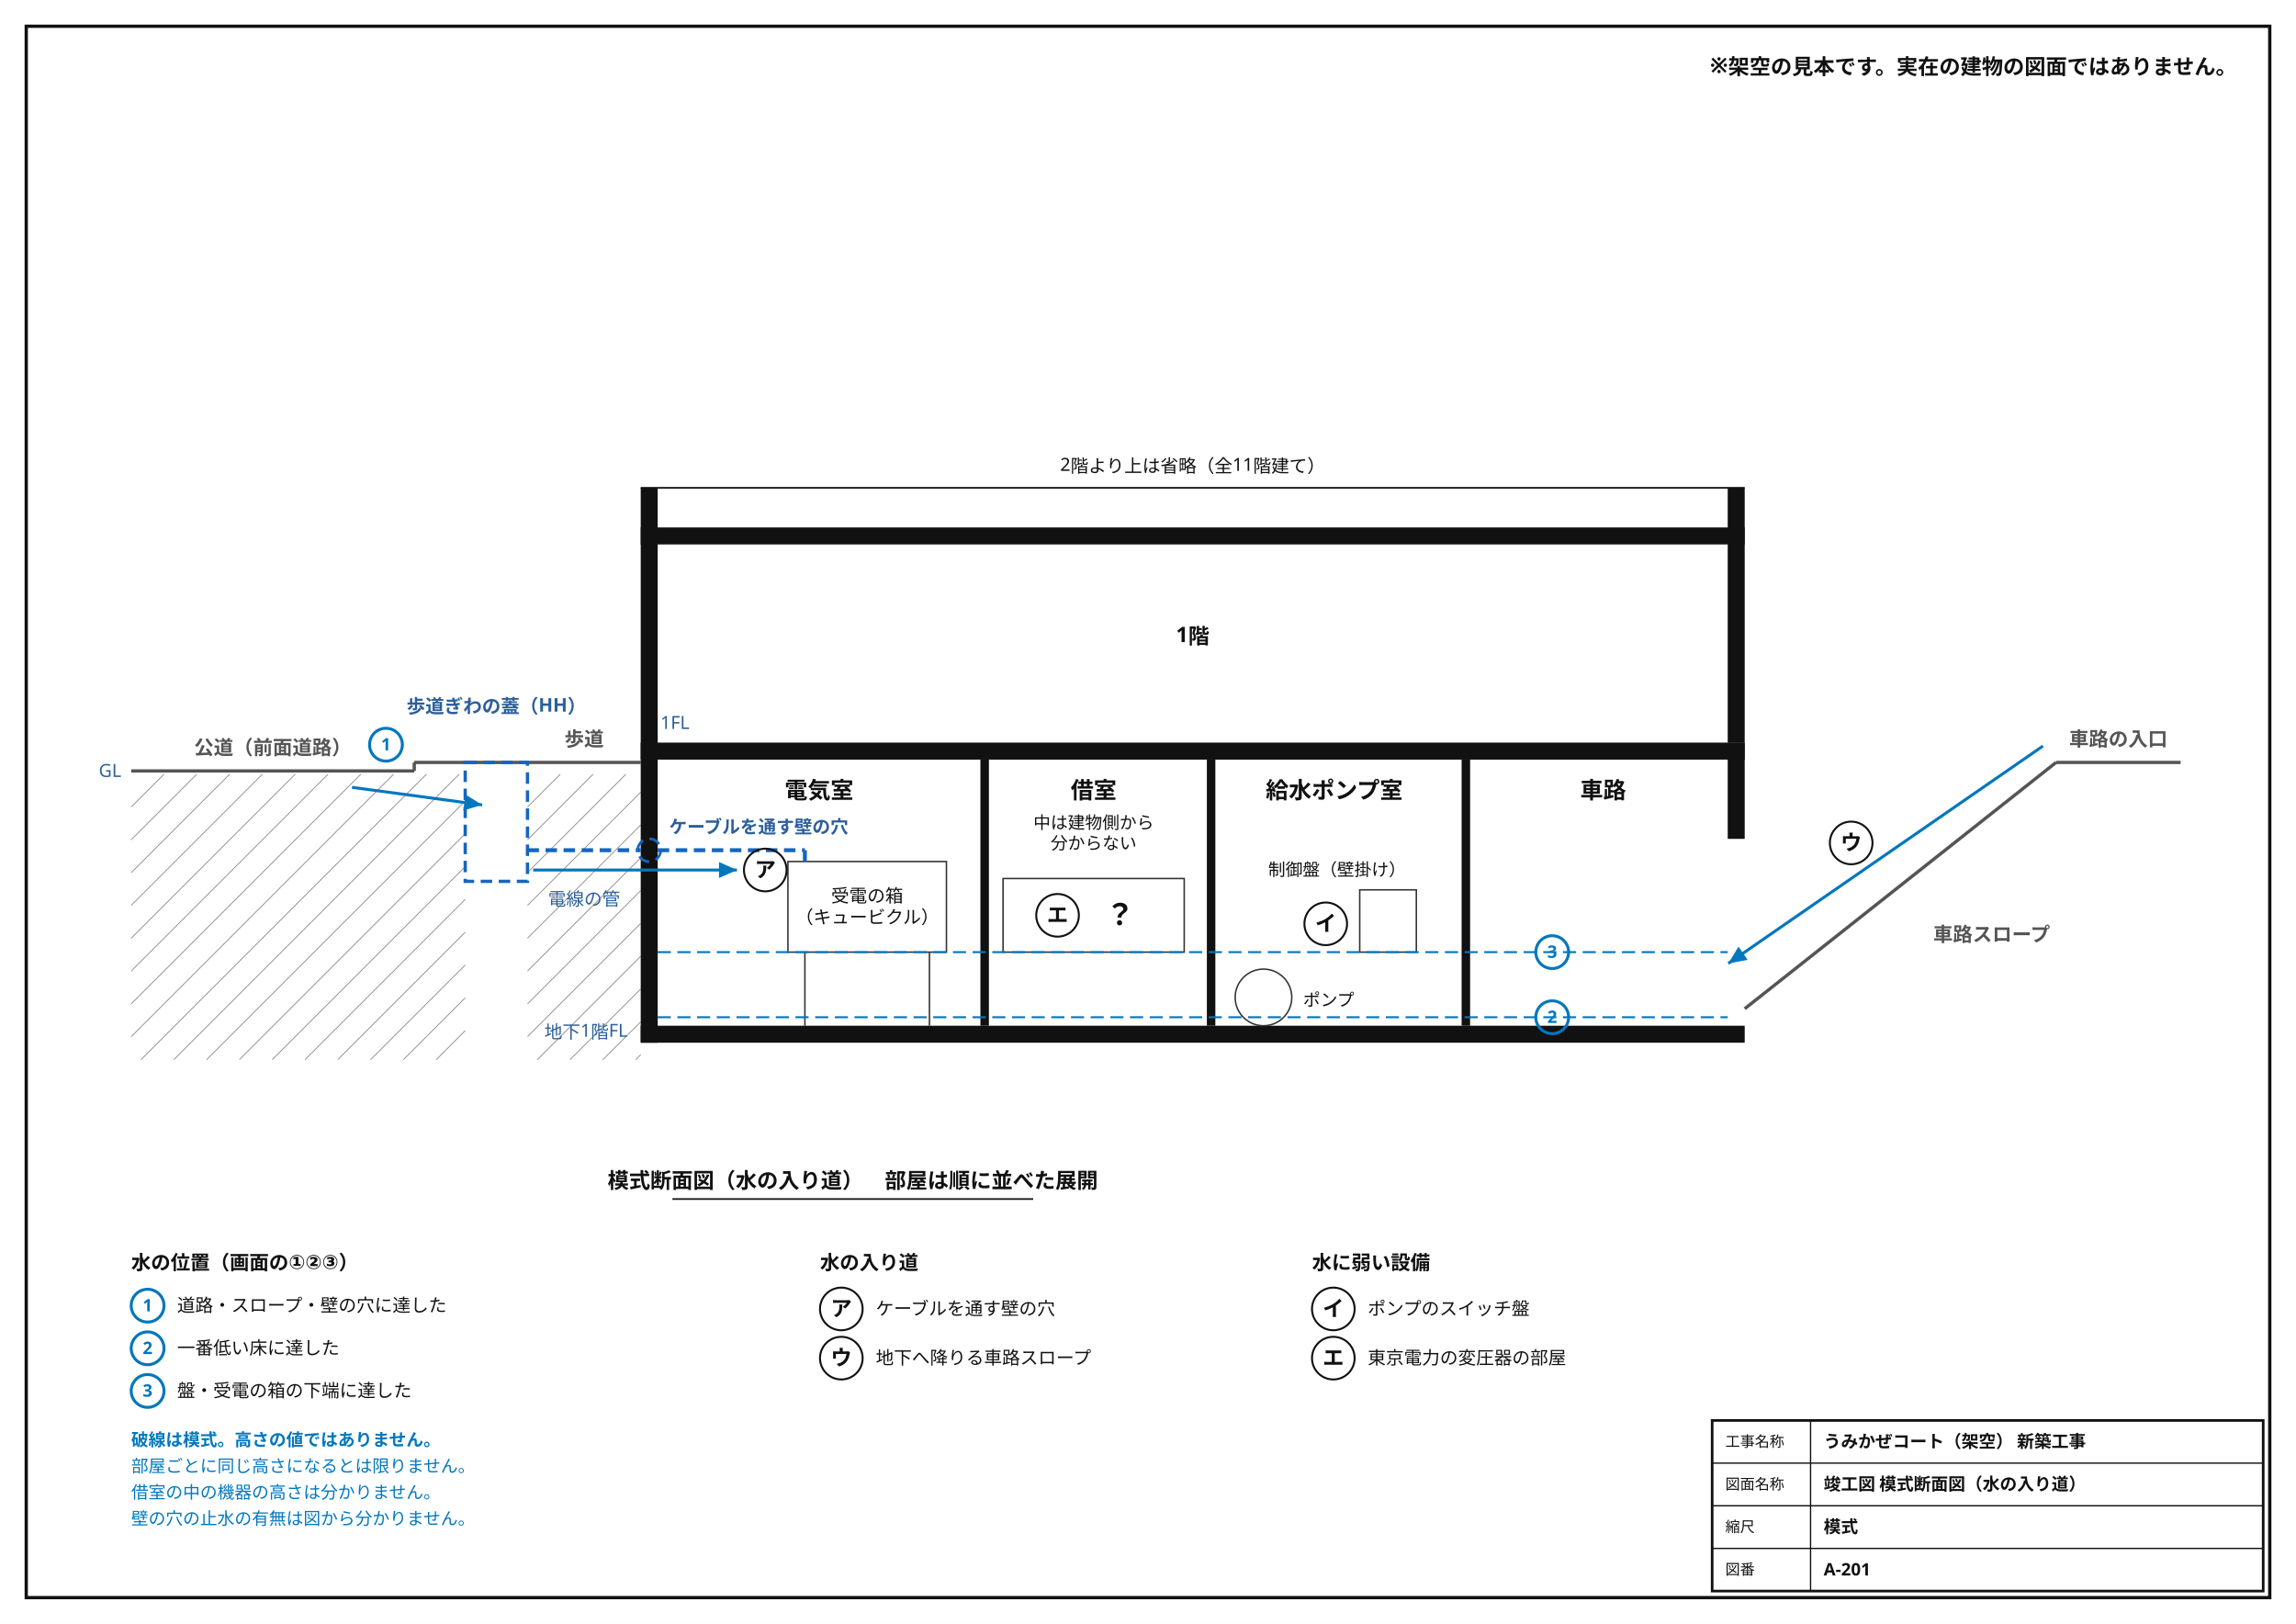
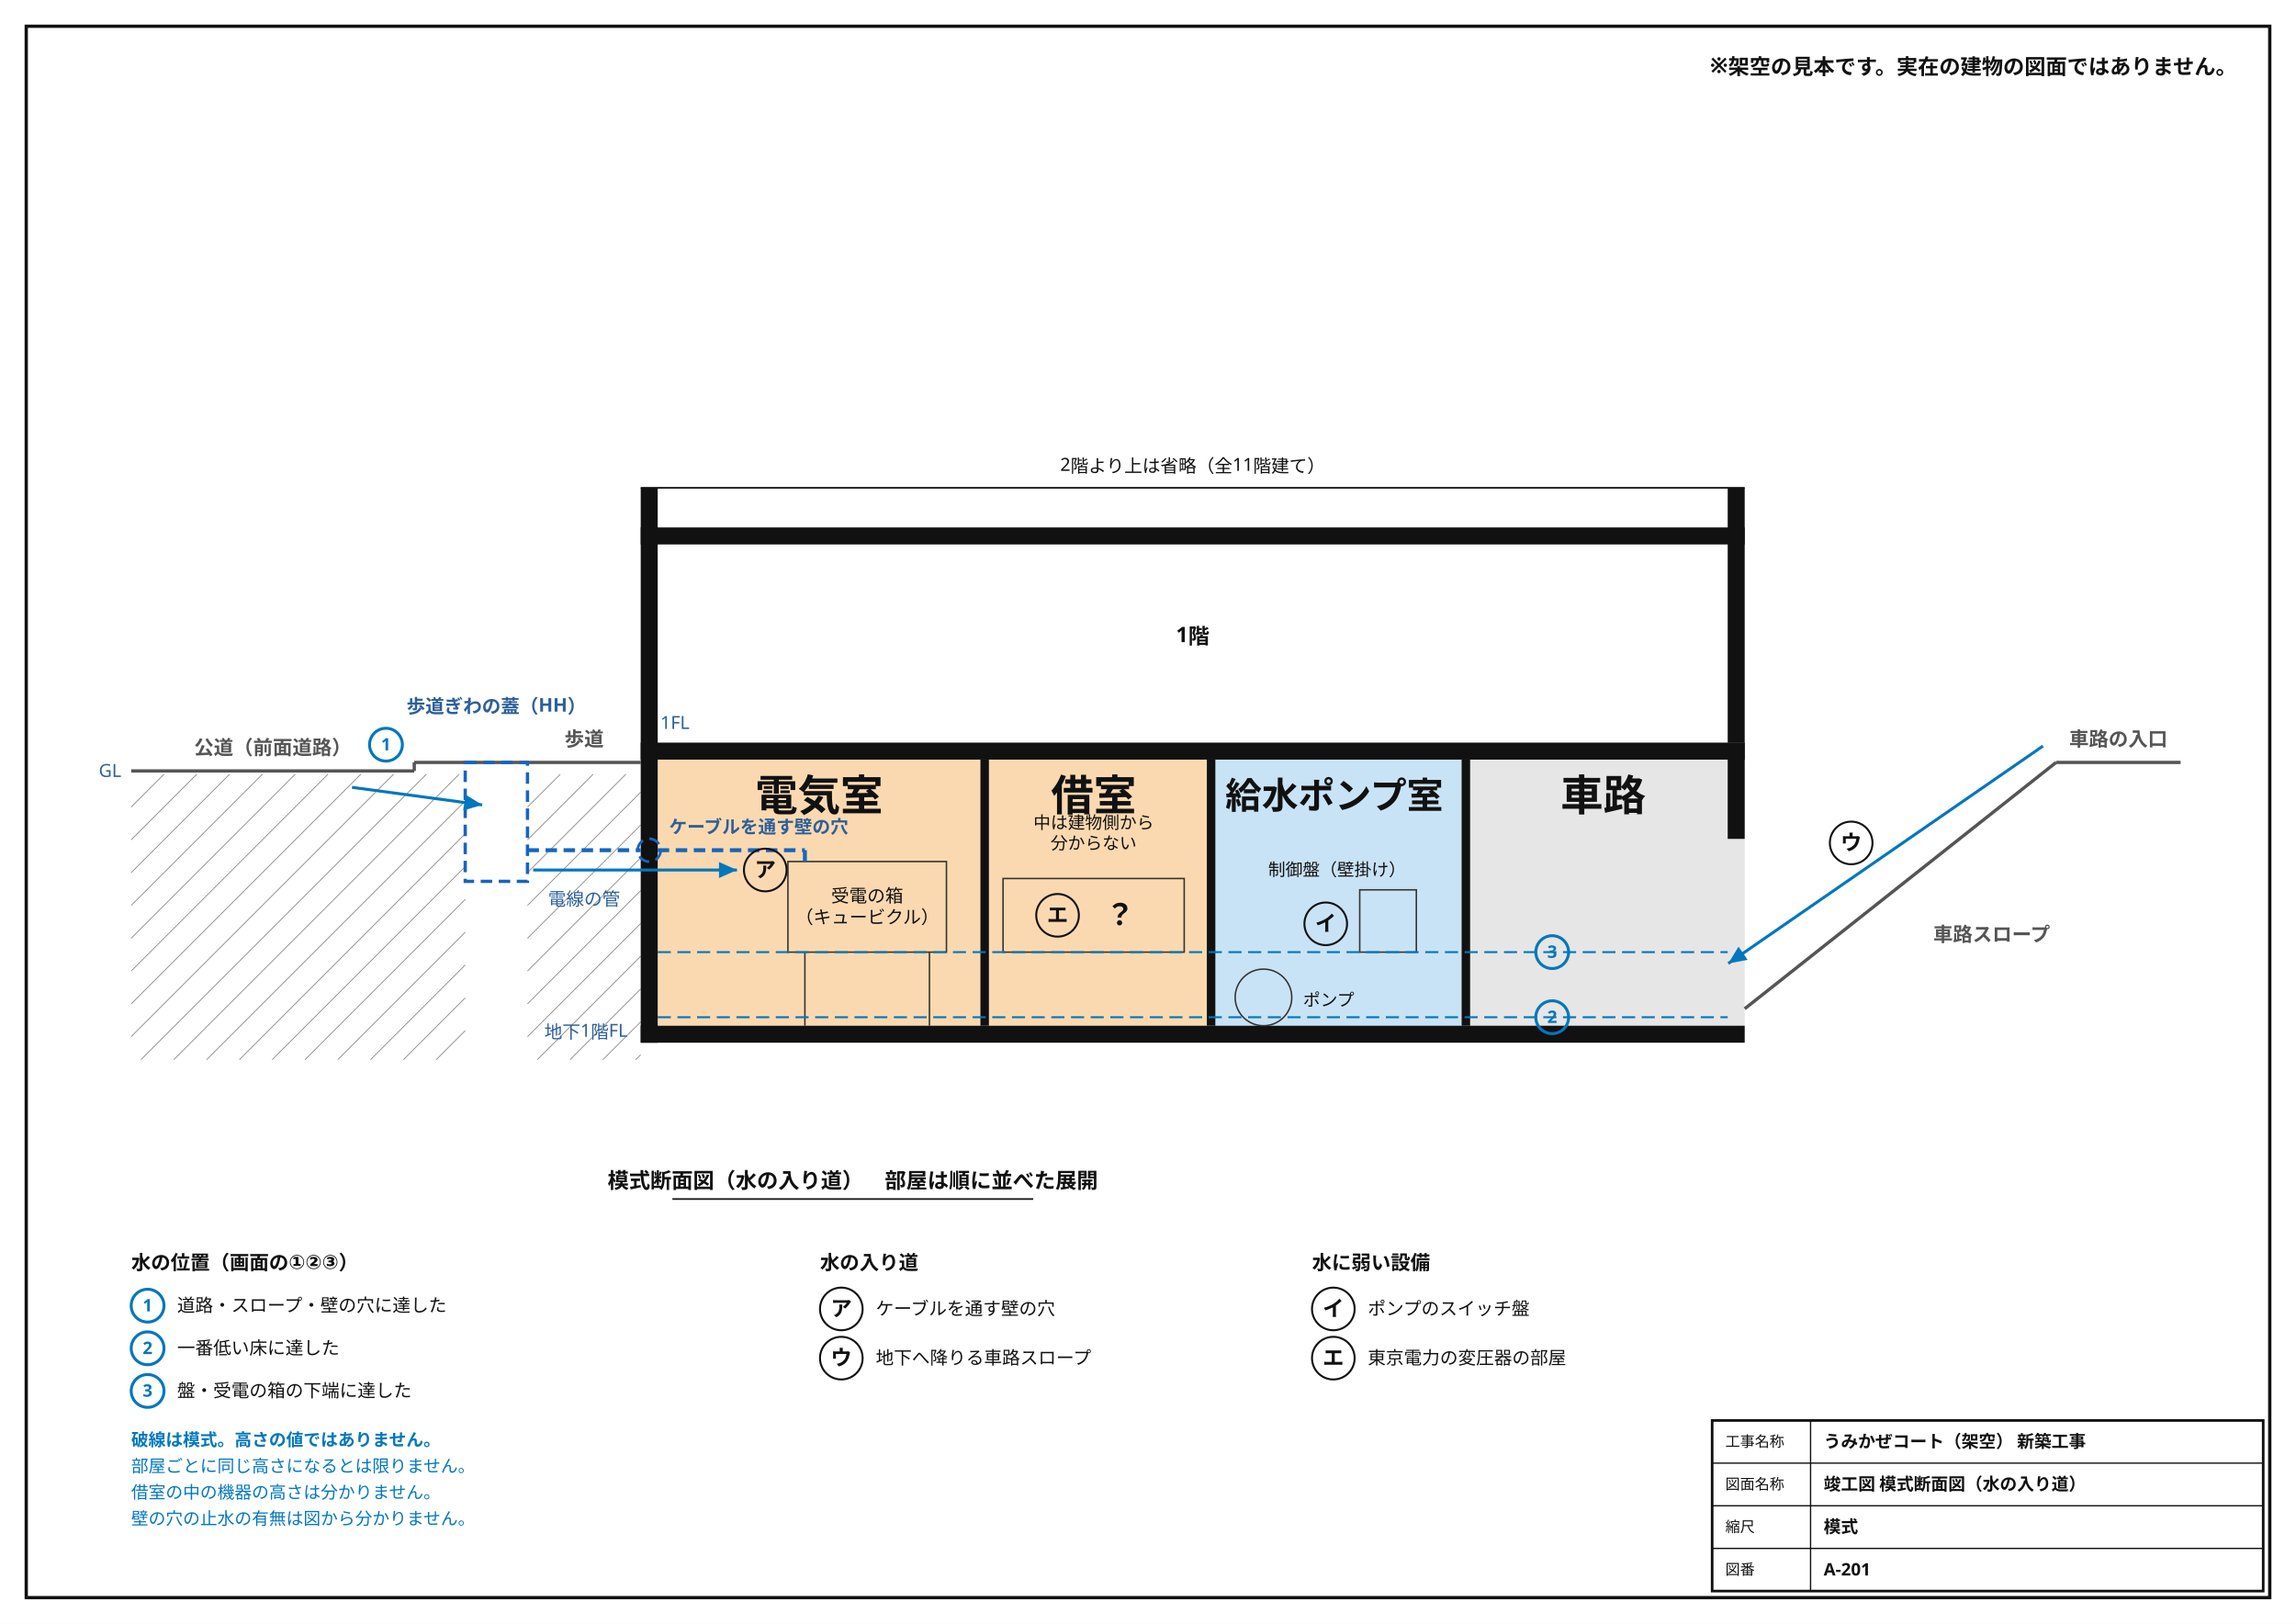
<svg xmlns="http://www.w3.org/2000/svg" viewBox="0 0 1400 990" width="1400" height="990">
  <rect width="1400" height="990" fill="#ffffff" />
  <polygon points="16.00,16.00 1384.00,16.00 1384.00,974.00 16.00,974.00" stroke="#111111" stroke-width="2" fill="none" />
  <text x="1364.00" y="44.33" font-size="13" text-anchor="end" fill="#111111" font-family="Hiragino Sans, Yu Gothic, Noto Sans JP, sans-serif" font-weight="600">※架空の見本です。実在の建物の図面ではありません。</text>
  <polygon points="1044.00,866.00 1380.00,866.00 1380.00,970.00 1044.00,970.00" stroke="#111111" stroke-width="1.6" fill="none" />
  <text x="1052.00" y="882.00" font-size="9" text-anchor="start" fill="#111111" font-family="Hiragino Sans, Yu Gothic, Noto Sans JP, sans-serif">工事名称</text>
  <text x="1112.00" y="882.50" font-size="10.5" text-anchor="start" fill="#111111" font-family="Hiragino Sans, Yu Gothic, Noto Sans JP, sans-serif" font-weight="600">うみかぜコート（架空） 新築工事</text>
  <line x1="1044.00" y1="892.00" x2="1380.00" y2="892.00" stroke="#111111" stroke-width="0.8" fill="none" />
  <text x="1052.00" y="908.00" font-size="9" text-anchor="start" fill="#111111" font-family="Hiragino Sans, Yu Gothic, Noto Sans JP, sans-serif">図面名称</text>
  <text x="1112.00" y="908.50" font-size="10.5" text-anchor="start" fill="#111111" font-family="Hiragino Sans, Yu Gothic, Noto Sans JP, sans-serif" font-weight="600">竣工図 模式断面図（水の入り道）</text>
  <line x1="1044.00" y1="918.00" x2="1380.00" y2="918.00" stroke="#111111" stroke-width="0.8" fill="none" />
  <text x="1052.00" y="934.00" font-size="9" text-anchor="start" fill="#111111" font-family="Hiragino Sans, Yu Gothic, Noto Sans JP, sans-serif">縮尺</text>
  <text x="1112.00" y="934.50" font-size="10.5" text-anchor="start" fill="#111111" font-family="Hiragino Sans, Yu Gothic, Noto Sans JP, sans-serif" font-weight="600">模式</text>
  <line x1="1044.00" y1="944.00" x2="1380.00" y2="944.00" stroke="#111111" stroke-width="0.8" fill="none" />
  <text x="1052.00" y="960.00" font-size="9" text-anchor="start" fill="#111111" font-family="Hiragino Sans, Yu Gothic, Noto Sans JP, sans-serif">図番</text>
  <text x="1112.00" y="960.50" font-size="10.5" text-anchor="start" fill="#111111" font-family="Hiragino Sans, Yu Gothic, Noto Sans JP, sans-serif" font-weight="600">A-201</text>
  <line x1="1104.00" y1="866.00" x2="1104.00" y2="970.00" stroke="#111111" stroke-width="0.8" fill="none" />
  <line x1="80.00" y1="470.00" x2="252.60" y2="470.00" stroke="#555555" stroke-width="2" fill="none" />
  <line x1="252.60" y1="470.00" x2="252.60" y2="464.82" stroke="#555555" stroke-width="2" fill="none" />
  <line x1="252.60" y1="464.82" x2="390.68" y2="464.82" stroke="#555555" stroke-width="2" fill="none" />
  <text x="166.30" y="460.00" font-size="12" text-anchor="middle" fill="#555555" font-family="Hiragino Sans, Yu Gothic, Noto Sans JP, sans-serif" font-weight="600">公道（前面道路）</text>
  <text x="356.16" y="454.82" font-size="12" text-anchor="middle" fill="#555555" font-family="Hiragino Sans, Yu Gothic, Noto Sans JP, sans-serif" font-weight="600">歩道</text>
  <line x1="100.00" y1="472.00" x2="80.00" y2="492.00" stroke="#8a8a8a" stroke-width="0.5" fill="none" />
  <line x1="120.00" y1="472.00" x2="80.00" y2="512.00" stroke="#8a8a8a" stroke-width="0.5" fill="none" />
  <line x1="140.00" y1="472.00" x2="80.00" y2="532.00" stroke="#8a8a8a" stroke-width="0.5" fill="none" />
  <line x1="160.00" y1="472.00" x2="80.00" y2="552.00" stroke="#8a8a8a" stroke-width="0.5" fill="none" />
  <line x1="180.00" y1="472.00" x2="80.00" y2="572.00" stroke="#8a8a8a" stroke-width="0.5" fill="none" />
  <line x1="200.00" y1="472.00" x2="80.00" y2="592.00" stroke="#8a8a8a" stroke-width="0.5" fill="none" />
  <line x1="220.00" y1="472.00" x2="80.00" y2="612.00" stroke="#8a8a8a" stroke-width="0.5" fill="none" />
  <line x1="240.00" y1="472.00" x2="80.00" y2="632.00" stroke="#8a8a8a" stroke-width="0.5" fill="none" />
  <line x1="260.00" y1="472.00" x2="85.95" y2="646.05" stroke="#8a8a8a" stroke-width="0.5" fill="none" />
  <line x1="280.00" y1="472.00" x2="105.95" y2="646.05" stroke="#8a8a8a" stroke-width="0.5" fill="none" />
  <line x1="283.67" y1="488.33" x2="125.95" y2="646.05" stroke="#8a8a8a" stroke-width="0.5" fill="none" />
  <line x1="283.67" y1="508.33" x2="145.95" y2="646.05" stroke="#8a8a8a" stroke-width="0.5" fill="none" />
  <line x1="283.67" y1="528.33" x2="165.95" y2="646.05" stroke="#8a8a8a" stroke-width="0.5" fill="none" />
  <line x1="283.67" y1="548.33" x2="185.95" y2="646.05" stroke="#8a8a8a" stroke-width="0.5" fill="none" />
  <line x1="283.67" y1="568.33" x2="205.95" y2="646.05" stroke="#8a8a8a" stroke-width="0.5" fill="none" />
  <line x1="283.67" y1="588.33" x2="225.95" y2="646.05" stroke="#8a8a8a" stroke-width="0.5" fill="none" />
  <line x1="283.67" y1="608.33" x2="245.95" y2="646.05" stroke="#8a8a8a" stroke-width="0.5" fill="none" />
  <line x1="283.67" y1="628.33" x2="265.95" y2="646.05" stroke="#8a8a8a" stroke-width="0.5" fill="none" />
  <line x1="341.64" y1="472.00" x2="321.64" y2="492.00" stroke="#8a8a8a" stroke-width="0.5" fill="none" />
  <line x1="361.64" y1="472.00" x2="321.64" y2="512.00" stroke="#8a8a8a" stroke-width="0.5" fill="none" />
  <line x1="381.64" y1="472.00" x2="321.64" y2="532.00" stroke="#8a8a8a" stroke-width="0.5" fill="none" />
  <line x1="390.68" y1="482.96" x2="321.64" y2="552.00" stroke="#8a8a8a" stroke-width="0.5" fill="none" />
  <line x1="390.68" y1="502.96" x2="321.64" y2="572.00" stroke="#8a8a8a" stroke-width="0.5" fill="none" />
  <line x1="390.68" y1="522.96" x2="321.64" y2="592.00" stroke="#8a8a8a" stroke-width="0.5" fill="none" />
  <line x1="390.68" y1="542.96" x2="321.64" y2="612.00" stroke="#8a8a8a" stroke-width="0.5" fill="none" />
  <line x1="390.68" y1="562.96" x2="321.64" y2="632.00" stroke="#8a8a8a" stroke-width="0.5" fill="none" />
  <line x1="390.68" y1="582.96" x2="327.59" y2="646.05" stroke="#8a8a8a" stroke-width="0.5" fill="none" />
  <line x1="390.68" y1="602.96" x2="347.59" y2="646.05" stroke="#8a8a8a" stroke-width="0.5" fill="none" />
  <line x1="390.68" y1="622.96" x2="367.59" y2="646.05" stroke="#8a8a8a" stroke-width="0.5" fill="none" />
  <line x1="390.68" y1="642.96" x2="387.59" y2="646.05" stroke="#8a8a8a" stroke-width="0.5" fill="none" />
+   <polygon points="401.04,463.10 597.81,463.10 597.81,625.34 401.04,625.34" fill="#fbd9b0" stroke="none" />
+   <polygon points="597.81,463.10 735.89,463.10 735.89,625.34 597.81,625.34" fill="#fbd9b0" stroke="none" />
+   <polygon points="735.89,463.10 891.23,463.10 891.23,625.34 735.89,625.34" fill="#c9e3f6" stroke="none" />
+   <polygon points="891.23,463.10 1063.84,463.10 1063.84,625.34 891.23,625.34" fill="#e6e6e6" stroke="none" />
  <polygon points="390.68,452.74 1063.84,452.74 1063.84,463.10 390.68,463.10" fill="#111111" stroke="none" />
  <polygon points="390.68,321.56 1063.84,321.56 1063.84,331.92 390.68,331.92" fill="#111111" stroke="none" />
  <polygon points="390.68,625.34 1063.84,625.34 1063.84,635.70 390.68,635.70" fill="#111111" stroke="none" />
  <polygon points="390.68,297.40 401.04,297.40 401.04,635.70 390.68,635.70" fill="#111111" stroke="none" />
  <polygon points="1053.48,297.40 1063.84,297.40 1063.84,452.74 1053.48,452.74" fill="#111111" stroke="none" />
  <polygon points="1053.48,452.74 1063.84,452.74 1063.84,511.42 1053.48,511.42" fill="#111111" stroke="none" />
  <line x1="390.68" y1="297.40" x2="1063.84" y2="297.40" stroke="#111111" stroke-width="1" fill="none" />
  <text x="727.26" y="287.06" font-size="11" text-anchor="middle" fill="#111111" font-family="Hiragino Sans, Yu Gothic, Noto Sans JP, sans-serif">2階より上は省略（全11階建て）</text>
  <text x="727.26" y="391.48" font-size="13" text-anchor="middle" fill="#111111" font-family="Hiragino Sans, Yu Gothic, Noto Sans JP, sans-serif" font-weight="600">1階</text>
-   <text x="499.42" y="486.75" font-size="14" text-anchor="middle" fill="#111111" font-family="Hiragino Sans, Yu Gothic, Noto Sans JP, sans-serif" font-weight="600">電気室</text>
+   <text x="499.42" y="494.20" font-size="26" text-anchor="middle" fill="#111111" font-family="Hiragino Sans, Yu Gothic, Noto Sans JP, sans-serif" font-weight="600">電気室</text>
  <polygon points="597.81,463.10 602.99,463.10 602.99,625.34 597.81,625.34" fill="#111111" stroke="none" />
-   <text x="666.85" y="486.75" font-size="14" text-anchor="middle" fill="#111111" font-family="Hiragino Sans, Yu Gothic, Noto Sans JP, sans-serif" font-weight="600">借室</text>
+   <text x="666.85" y="494.20" font-size="26" text-anchor="middle" fill="#111111" font-family="Hiragino Sans, Yu Gothic, Noto Sans JP, sans-serif" font-weight="600">借室</text>
  <polygon points="735.89,463.10 741.07,463.10 741.07,625.34 735.89,625.34" fill="#111111" stroke="none" />
-   <text x="813.56" y="486.75" font-size="14" text-anchor="middle" fill="#111111" font-family="Hiragino Sans, Yu Gothic, Noto Sans JP, sans-serif" font-weight="600">給水ポンプ室</text>
+   <text x="813.56" y="492.96" font-size="22.266" text-anchor="middle" fill="#111111" font-family="Hiragino Sans, Yu Gothic, Noto Sans JP, sans-serif" font-weight="600">給水ポンプ室</text>
  <polygon points="891.23,463.10 896.41,463.10 896.41,625.34 891.23,625.34" fill="#111111" stroke="none" />
-   <text x="977.53" y="486.75" font-size="14" text-anchor="middle" fill="#111111" font-family="Hiragino Sans, Yu Gothic, Noto Sans JP, sans-serif" font-weight="600">車路</text>
+   <text x="977.53" y="494.20" font-size="26" text-anchor="middle" fill="#111111" font-family="Hiragino Sans, Yu Gothic, Noto Sans JP, sans-serif" font-weight="600">車路</text>
  <text x="402.68" y="444.41" font-size="11" text-anchor="start" fill="#2d5f9a" font-family="Hiragino Sans, Yu Gothic, Noto Sans JP, sans-serif">1FL</text>
  <text x="382.68" y="633.01" font-size="11" text-anchor="end" fill="#2d5f9a" font-family="Hiragino Sans, Yu Gothic, Noto Sans JP, sans-serif">地下1階FL</text>
  <text x="74.00" y="473.67" font-size="11" text-anchor="end" fill="#2d5f9a" font-family="Hiragino Sans, Yu Gothic, Noto Sans JP, sans-serif">GL</text>
  <polygon points="480.44,525.23 577.10,525.23 577.10,580.47 480.44,580.47" stroke="#333333" stroke-width="0.9" fill="none" />
  <line x1="490.79" y1="580.47" x2="490.79" y2="625.34" stroke="#333333" stroke-width="0.9" fill="none" />
  <line x1="566.74" y1="580.47" x2="566.74" y2="625.34" stroke="#333333" stroke-width="0.9" fill="none" />
  <text x="528.77" y="550.02" font-size="11" text-anchor="middle" fill="#111111" font-family="Hiragino Sans, Yu Gothic, Noto Sans JP, sans-serif">受電の箱</text>
  <text x="528.77" y="563.02" font-size="11" text-anchor="middle" fill="#111111" font-family="Hiragino Sans, Yu Gothic, Noto Sans JP, sans-serif">（キュービクル）</text>
  <polygon points="611.62,535.59 722.08,535.59 722.08,580.47 611.62,580.47" stroke="#333333" stroke-width="0.9" fill="none" />
  <text x="682.85" y="564.03" font-size="18" text-anchor="middle" fill="#111111" font-family="Hiragino Sans, Yu Gothic, Noto Sans JP, sans-serif" font-weight="600">？</text>
  <text x="666.85" y="505.22" font-size="10.5" text-anchor="middle" fill="#111111" font-family="Hiragino Sans, Yu Gothic, Noto Sans JP, sans-serif">中は建物側から</text>
  <text x="666.85" y="517.72" font-size="10.5" text-anchor="middle" fill="#111111" font-family="Hiragino Sans, Yu Gothic, Noto Sans JP, sans-serif">分からない</text>
  <circle cx="770.41" cy="608.08" r="17.26" stroke="#333333" stroke-width="0.9" fill="none" />
  <text x="794.58" y="613.31" font-size="10.5" text-anchor="start" fill="#111111" font-family="Hiragino Sans, Yu Gothic, Noto Sans JP, sans-serif">ポンプ</text>
  <polygon points="829.10,542.49 863.62,542.49 863.62,580.47 829.10,580.47" stroke="#333333" stroke-width="0.9" fill="none" />
  <text x="815.29" y="533.91" font-size="10.5" text-anchor="middle" fill="#111111" font-family="Hiragino Sans, Yu Gothic, Noto Sans JP, sans-serif">制御盤（壁掛け）</text>
  <polygon points="283.67,464.82 321.64,464.82 321.64,537.32 283.67,537.32" stroke="#1565c0" stroke-width="2" stroke-dasharray="7 4" fill="none" />
  <text x="302.66" y="434.66" font-size="11.5" text-anchor="middle" fill="#2d5f9a" font-family="Hiragino Sans, Yu Gothic, Noto Sans JP, sans-serif" font-weight="600">歩道ぎわの蓋（HH）</text>
  <line x1="321.64" y1="518.33" x2="390.68" y2="518.33" stroke="#1565c0" stroke-width="2.4" stroke-dasharray="7 4" fill="none" />
  <text x="356.16" y="552.00" font-size="11" text-anchor="middle" fill="#2d5f9a" font-family="Hiragino Sans, Yu Gothic, Noto Sans JP, sans-serif">電線の管</text>
  <circle cx="395.86" cy="518.33" r="7.00" stroke="#1565c0" stroke-width="1.6" stroke-dasharray="7 4" fill="none" />
  <line x1="401.04" y1="518.33" x2="490.79" y2="518.33" stroke="#1565c0" stroke-width="2.4" stroke-dasharray="7 4" fill="none" />
  <line x1="490.79" y1="518.33" x2="490.79" y2="525.23" stroke="#1565c0" stroke-width="2.4" stroke-dasharray="7 4" fill="none" />
  <text x="407.95" y="508.00" font-size="11" text-anchor="start" fill="#2d5f9a" font-family="Hiragino Sans, Yu Gothic, Noto Sans JP, sans-serif" font-weight="600">ケーブルを通す壁の穴</text>
  <line x1="214.63" y1="480.00" x2="294.03" y2="490.71" stroke="#0277bd" stroke-width="1.8" fill="none" />
  <polygon points="294.03,490.71 282.51,494.10 283.82,484.40" fill="#0277bd" stroke="none" />
  <line x1="325.10" y1="530.41" x2="449.37" y2="530.41" stroke="#0277bd" stroke-width="1.8" fill="none" />
  <polygon points="449.37,530.41 438.41,535.30 438.41,525.52" fill="#0277bd" stroke="none" />
  <circle cx="466.63" cy="530.41" r="13.00" stroke="#111111" stroke-width="1.2" fill="none" />
  <text x="466.63" y="534.74" font-size="13" text-anchor="middle" fill="#111111" font-family="Hiragino Sans, Yu Gothic, Noto Sans JP, sans-serif" font-weight="600">ア</text>
  <circle cx="644.85" cy="558.03" r="13.00" stroke="#111111" stroke-width="1.2" fill="none" />
  <text x="644.85" y="562.36" font-size="13" text-anchor="middle" fill="#111111" font-family="Hiragino Sans, Yu Gothic, Noto Sans JP, sans-serif" font-weight="600">エ</text>
  <circle cx="808.38" cy="563.21" r="13.00" stroke="#111111" stroke-width="1.2" fill="none" />
  <text x="808.38" y="567.54" font-size="13" text-anchor="middle" fill="#111111" font-family="Hiragino Sans, Yu Gothic, Noto Sans JP, sans-serif" font-weight="600">イ</text>
  <line x1="1063.84" y1="614.99" x2="1253.70" y2="464.82" stroke="#555555" stroke-width="2" fill="none" />
  <line x1="1253.70" y1="464.82" x2="1329.64" y2="464.82" stroke="#555555" stroke-width="2" fill="none" />
  <text x="1291.67" y="454.82" font-size="12" text-anchor="middle" fill="#555555" font-family="Hiragino Sans, Yu Gothic, Noto Sans JP, sans-serif" font-weight="600">車路の入口</text>
  <text x="1178.77" y="573.90" font-size="12" text-anchor="start" fill="#555555" font-family="Hiragino Sans, Yu Gothic, Noto Sans JP, sans-serif" font-weight="600">車路スロープ</text>
  <line x1="1245.70" y1="454.82" x2="1053.84" y2="587.37" stroke="#0277bd" stroke-width="1.8" fill="none" />
  <polygon points="1053.84,587.37 1060.07,577.12 1065.63,585.17" fill="#0277bd" stroke="none" />
  <circle cx="1128.77" cy="513.90" r="13.00" stroke="#111111" stroke-width="1.2" fill="none" />
  <text x="1128.77" y="518.24" font-size="13" text-anchor="middle" fill="#111111" font-family="Hiragino Sans, Yu Gothic, Noto Sans JP, sans-serif" font-weight="600">ウ</text>
  <line x1="401.04" y1="620.16" x2="1053.48" y2="620.16" stroke="#0277bd" stroke-width="1.2" stroke-dasharray="8 4" fill="none" />
  <circle cx="946.47" cy="620.16" r="10.00" stroke="#0277bd" stroke-width="1.8" fill="none" />
  <text x="946.47" y="623.66" font-size="10.5" text-anchor="middle" fill="#0277bd" font-family="Hiragino Sans, Yu Gothic, Noto Sans JP, sans-serif" font-weight="600">2</text>
  <line x1="401.04" y1="580.47" x2="1053.48" y2="580.47" stroke="#0277bd" stroke-width="1.2" stroke-dasharray="8 4" fill="none" />
  <circle cx="946.47" cy="580.47" r="10.00" stroke="#0277bd" stroke-width="1.8" fill="none" />
  <text x="946.47" y="583.97" font-size="10.5" text-anchor="middle" fill="#0277bd" font-family="Hiragino Sans, Yu Gothic, Noto Sans JP, sans-serif" font-weight="600">3</text>
  <circle cx="235.34" cy="454.00" r="10.00" stroke="#0277bd" stroke-width="1.8" fill="none" />
  <text x="235.34" y="457.50" font-size="10.5" text-anchor="middle" fill="#0277bd" font-family="Hiragino Sans, Yu Gothic, Noto Sans JP, sans-serif" font-weight="600">1</text>
  <text x="520.00" y="724.33" font-size="13" text-anchor="middle" fill="#111111" font-family="Hiragino Sans, Yu Gothic, Noto Sans JP, sans-serif" font-weight="600">模式断面図（水の入り道）　部屋は順に並べた展開</text>
  <line x1="410.00" y1="731.00" x2="630.00" y2="731.00" stroke="#111111" stroke-width="1" fill="none" />
  <text x="80.00" y="774.00" font-size="12" text-anchor="start" fill="#111111" font-family="Hiragino Sans, Yu Gothic, Noto Sans JP, sans-serif" font-weight="600">水の位置（画面の①②③）</text>
  <circle cx="90.00" cy="796.00" r="10.00" stroke="#0277bd" stroke-width="1.8" fill="none" />
  <text x="90.00" y="799.50" font-size="10.5" text-anchor="middle" fill="#0277bd" font-family="Hiragino Sans, Yu Gothic, Noto Sans JP, sans-serif" font-weight="600">1</text>
  <text x="108.00" y="799.67" font-size="11" text-anchor="start" fill="#111111" font-family="Hiragino Sans, Yu Gothic, Noto Sans JP, sans-serif">道路・スロープ・壁の穴に達した</text>
  <circle cx="90.00" cy="822.00" r="10.00" stroke="#0277bd" stroke-width="1.8" fill="none" />
  <text x="90.00" y="825.50" font-size="10.5" text-anchor="middle" fill="#0277bd" font-family="Hiragino Sans, Yu Gothic, Noto Sans JP, sans-serif" font-weight="600">2</text>
  <text x="108.00" y="825.67" font-size="11" text-anchor="start" fill="#111111" font-family="Hiragino Sans, Yu Gothic, Noto Sans JP, sans-serif">一番低い床に達した</text>
  <circle cx="90.00" cy="848.00" r="10.00" stroke="#0277bd" stroke-width="1.8" fill="none" />
  <text x="90.00" y="851.50" font-size="10.5" text-anchor="middle" fill="#0277bd" font-family="Hiragino Sans, Yu Gothic, Noto Sans JP, sans-serif" font-weight="600">3</text>
  <text x="108.00" y="851.67" font-size="11" text-anchor="start" fill="#111111" font-family="Hiragino Sans, Yu Gothic, Noto Sans JP, sans-serif">盤・受電の箱の下端に達した</text>
  <text x="80.00" y="881.50" font-size="10.5" text-anchor="start" fill="#0277bd" font-family="Hiragino Sans, Yu Gothic, Noto Sans JP, sans-serif" font-weight="600">破線は模式。高さの値ではありません。</text>
  <text x="80.00" y="897.50" font-size="10.5" text-anchor="start" fill="#0277bd" font-family="Hiragino Sans, Yu Gothic, Noto Sans JP, sans-serif">部屋ごとに同じ高さになるとは限りません。</text>
  <text x="80.00" y="913.50" font-size="10.5" text-anchor="start" fill="#0277bd" font-family="Hiragino Sans, Yu Gothic, Noto Sans JP, sans-serif">借室の中の機器の高さは分かりません。</text>
  <text x="80.00" y="929.50" font-size="10.5" text-anchor="start" fill="#0277bd" font-family="Hiragino Sans, Yu Gothic, Noto Sans JP, sans-serif">壁の穴の止水の有無は図から分かりません。</text>
  <text x="500.00" y="774.00" font-size="12" text-anchor="start" fill="#111111" font-family="Hiragino Sans, Yu Gothic, Noto Sans JP, sans-serif" font-weight="600">水の入り道</text>
  <circle cx="513.00" cy="798.00" r="13.00" stroke="#111111" stroke-width="1.2" fill="none" />
  <text x="513.00" y="802.33" font-size="13" text-anchor="middle" fill="#111111" font-family="Hiragino Sans, Yu Gothic, Noto Sans JP, sans-serif" font-weight="600">ア</text>
  <text x="534.00" y="801.67" font-size="11" text-anchor="start" fill="#111111" font-family="Hiragino Sans, Yu Gothic, Noto Sans JP, sans-serif">ケーブルを通す壁の穴</text>
  <circle cx="513.00" cy="828.00" r="13.00" stroke="#111111" stroke-width="1.2" fill="none" />
  <text x="513.00" y="832.33" font-size="13" text-anchor="middle" fill="#111111" font-family="Hiragino Sans, Yu Gothic, Noto Sans JP, sans-serif" font-weight="600">ウ</text>
  <text x="534.00" y="831.67" font-size="11" text-anchor="start" fill="#111111" font-family="Hiragino Sans, Yu Gothic, Noto Sans JP, sans-serif">地下へ降りる車路スロープ</text>
  <text x="800.00" y="774.00" font-size="12" text-anchor="start" fill="#111111" font-family="Hiragino Sans, Yu Gothic, Noto Sans JP, sans-serif" font-weight="600">水に弱い設備</text>
  <circle cx="813.00" cy="798.00" r="13.00" stroke="#111111" stroke-width="1.2" fill="none" />
  <text x="813.00" y="802.33" font-size="13" text-anchor="middle" fill="#111111" font-family="Hiragino Sans, Yu Gothic, Noto Sans JP, sans-serif" font-weight="600">イ</text>
  <text x="834.00" y="801.67" font-size="11" text-anchor="start" fill="#111111" font-family="Hiragino Sans, Yu Gothic, Noto Sans JP, sans-serif">ポンプのスイッチ盤</text>
  <circle cx="813.00" cy="828.00" r="13.00" stroke="#111111" stroke-width="1.2" fill="none" />
  <text x="813.00" y="832.33" font-size="13" text-anchor="middle" fill="#111111" font-family="Hiragino Sans, Yu Gothic, Noto Sans JP, sans-serif" font-weight="600">エ</text>
  <text x="834.00" y="831.67" font-size="11" text-anchor="start" fill="#111111" font-family="Hiragino Sans, Yu Gothic, Noto Sans JP, sans-serif">東京電力の変圧器の部屋</text>
</svg>
